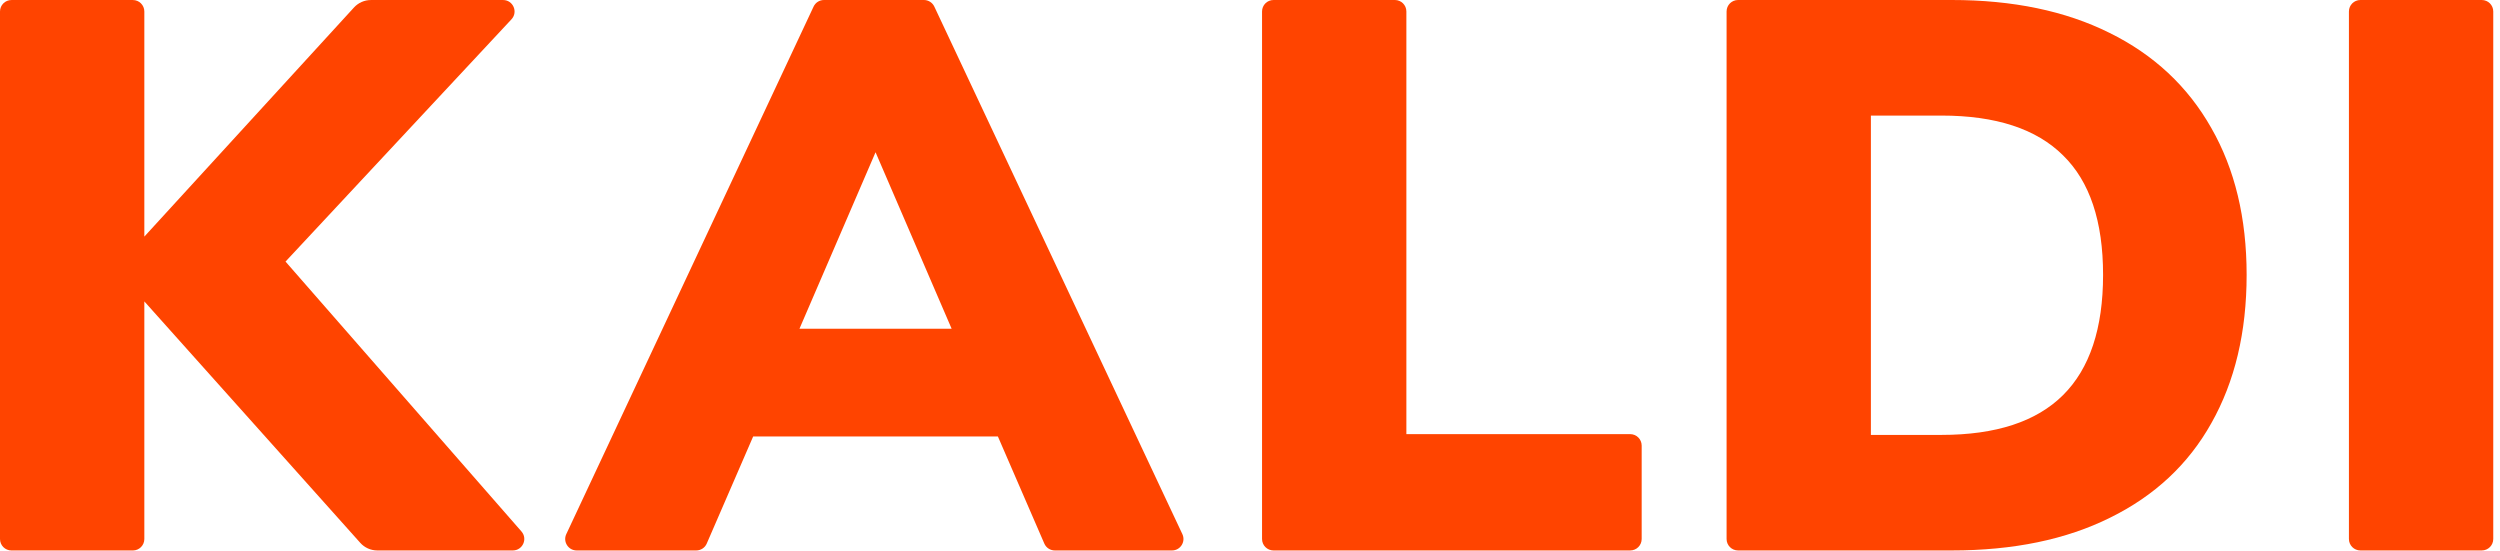
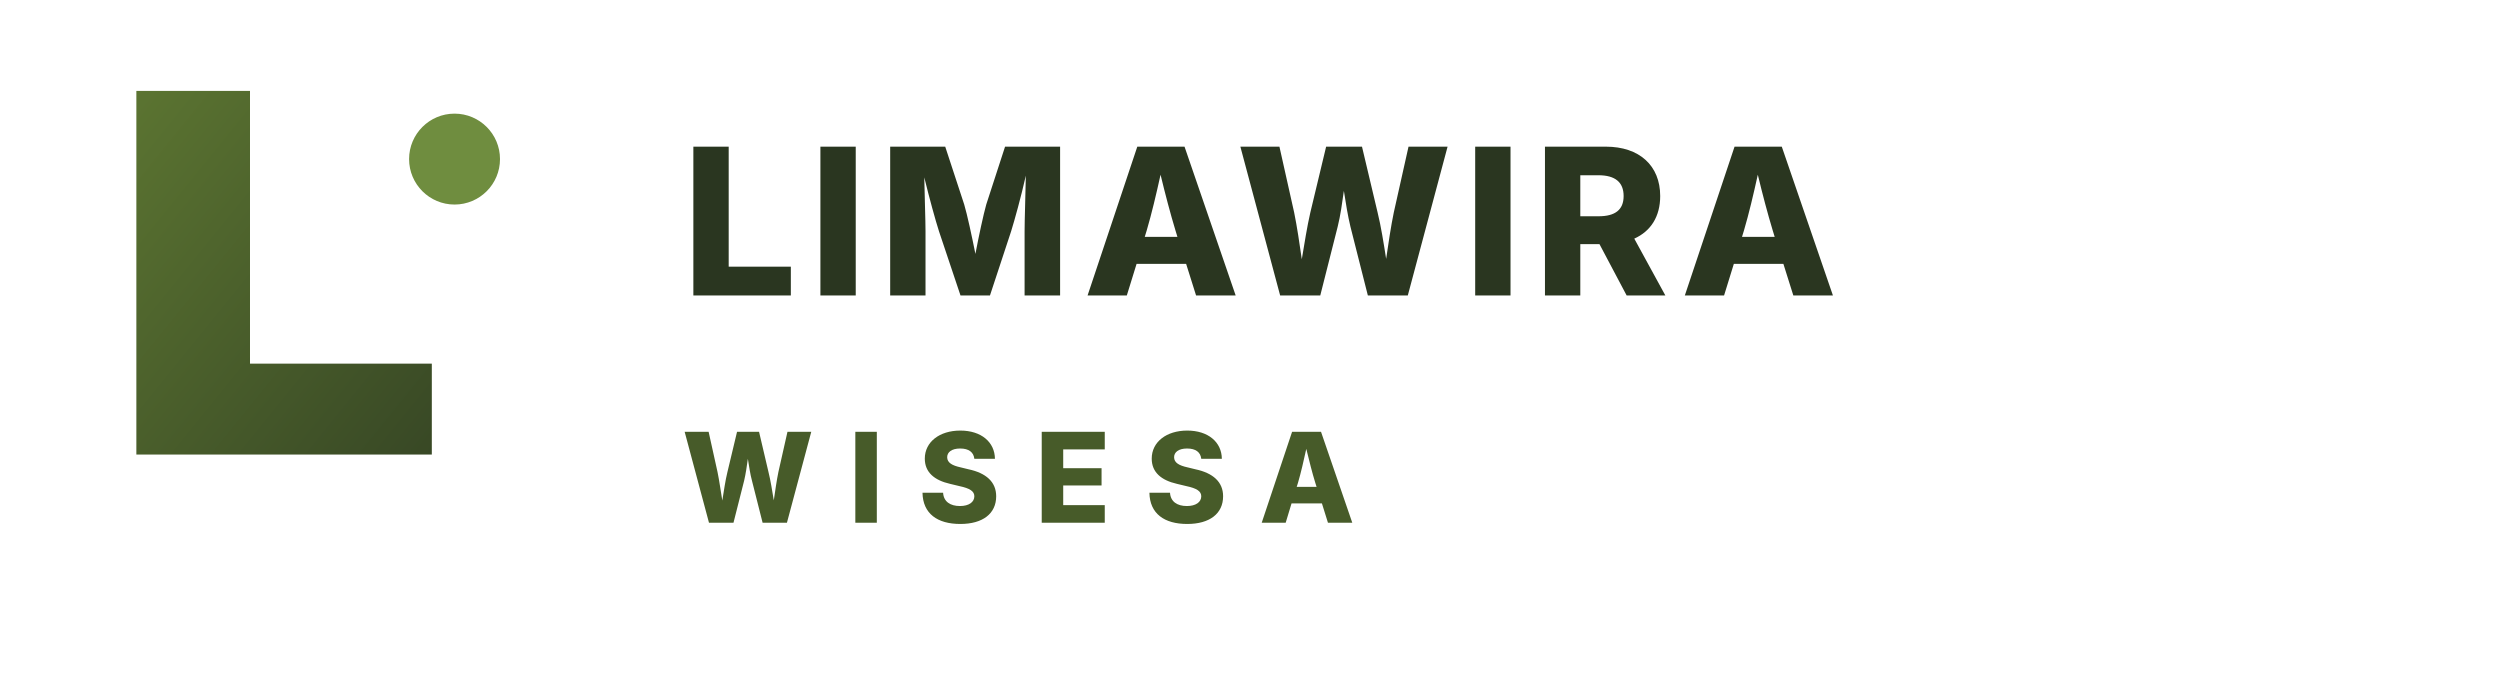
- <svg xmlns="http://www.w3.org/2000/svg" xmlns:xlink="http://www.w3.org/1999/xlink" viewBox="0 0 109 24">
-   <g transform="translate(-1470)">
-     <g style="mix-blend-mode:normal" transform="translate(1470)" fill="#f40">
-       <use xlink:href="#b" style="mix-blend-mode:normal" />
-       <use xlink:href="#c" style="mix-blend-mode:normal" />
-       <use xlink:href="#d" style="mix-blend-mode:normal" />
-       <use xlink:href="#e" style="mix-blend-mode:normal" />
-       <use xlink:href="#f" style="mix-blend-mode:normal" />
-     </g>
+ <svg xmlns="http://www.w3.org/2000/svg" viewBox="0 0 220 60" role="img" aria-label="Limawira Wisesa">
+   <defs>
+     <linearGradient id="lwGrad" x1="0" y1="0" x2="1" y2="1">
+       <stop offset="0" stop-color="#5b7431" />
+       <stop offset="1" stop-color="#384825" />
+     </linearGradient>
+   </defs>
+   <g transform="translate(4,4)">
+     <path d="M8 4 L8 36 L34 36 L34 28 L18 28 L18 4 Z" fill="url(#lwGrad)" />
+     <circle cx="36" cy="10" r="4" fill="#6f8d3f" />
  </g>
-   <defs>
-     <path id="b" d="M22.735 23.171c.283.323.053.829-.376.829h-5.907c-.285 0-.556-.121-.745-.333l-9.414-10.526v10.36c0 .276-.224.5-.5.5h-5.293c-.276 0-.5-.224-.5-.5v-23c0-.276.224-.5.5-.5h5.293c.276 0 .5.224.5.5v9.815l9.141-9.99c.19-.207.457-.325.738-.325h5.762c.437 0 .664.521.366.841l-9.851 10.563 10.287 11.767z" />
-     <path id="c" d="M45.991 24c-.199 0-.38-.118-.459-.301l-2.024-4.669h-10.67l-2.024 4.669c-.079.183-.259.301-.459.301h-5.212c-.366 0-.608-.381-.453-.712l10.782-23c.082-.176.259-.288.453-.288h4.358c.194 0 .37.112.453.287l10.815 23c.156.332-.086.713-.452.713h-5.108zm-11.135-9.668h6.635l-3.317-7.694-3.317 7.694z" />
-     <path id="d" d="M55.525 24c-.276 0-.5-.224-.5-.5v-23c0-.276.224-.5.5-.5h5.293c.276 0 .5.224.5.5v18.428h9.759c.276 0 .5.224.5.5v4.072c0 .276-.224.5-.5.5h-15.552z" />
-     <path id="e" d="M75.279.5c0-.276.224-.5.5-.5h9.315c2.667 0 4.959.477 6.874 1.43 1.938.953 3.42 2.338 4.446 4.153 1.026 1.793 1.539 3.926 1.539 6.4 0 2.496-.513 4.652-1.539 6.468-1.003 1.793-2.474 3.166-4.412 4.119-1.915.953-4.218 1.43-6.908 1.43h-9.315c-.276 0-.5-.224-.5-.5v-23zm9.37 18.462c2.371 0 4.138-.579 5.301-1.736 1.163-1.157 1.744-2.905 1.744-5.242 0-2.338-.581-4.074-1.744-5.209-1.163-1.157-2.93-1.736-5.301-1.736h-3.078v13.923h3.078z" />
-     <path id="f" d="M102.913 24c-.276 0-.5-.224-.5-.5v-23c0-.276.224-.5.5-.5h5.293c.276 0 .5.224.5.5v23c0 .276-.224.5-.5.5h-5.293z" />
-   </defs>
+   <g font-family="Plus Jakarta Sans, Inter, system-ui, sans-serif" fill="#2a3620" font-weight="800" letter-spacing="1">
+     <text x="60" y="26" font-size="18">LIMAWIRA</text>
+     <text x="60" y="46" font-size="11" fill="#475b29" letter-spacing="3">WISESA</text>
+   </g>
</svg>
